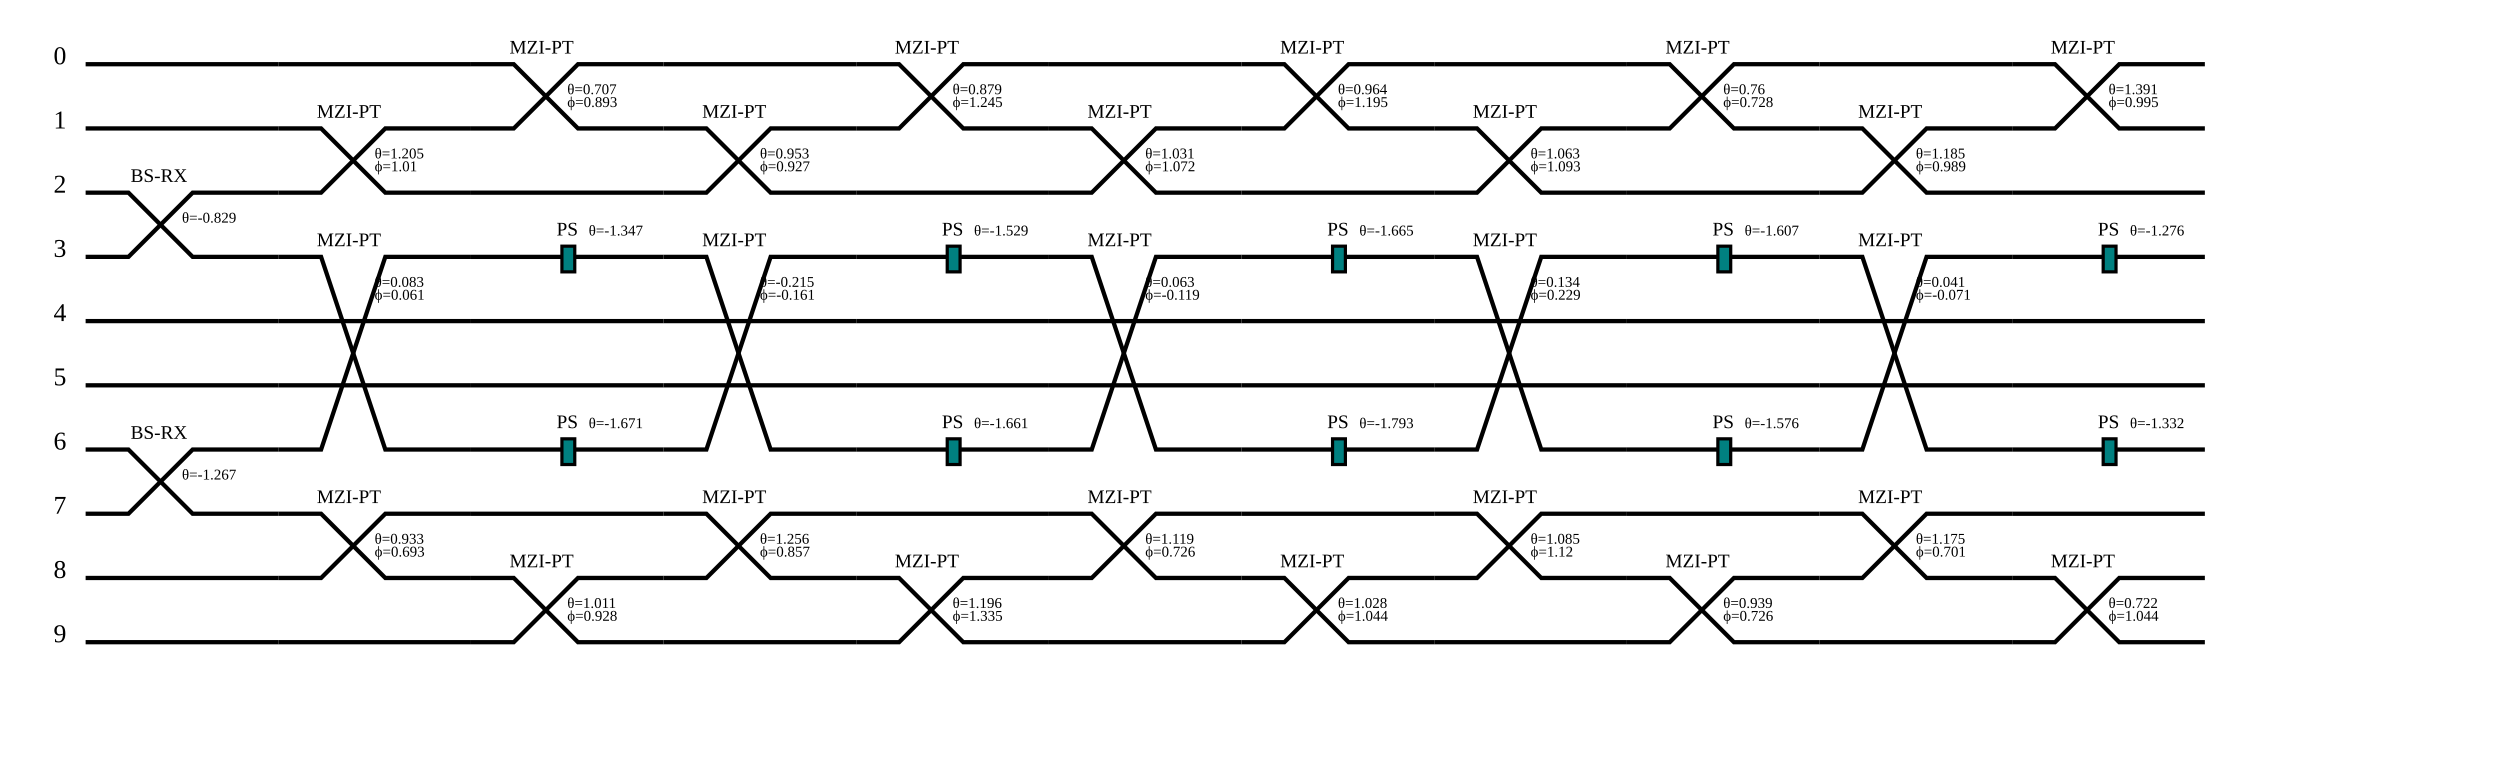
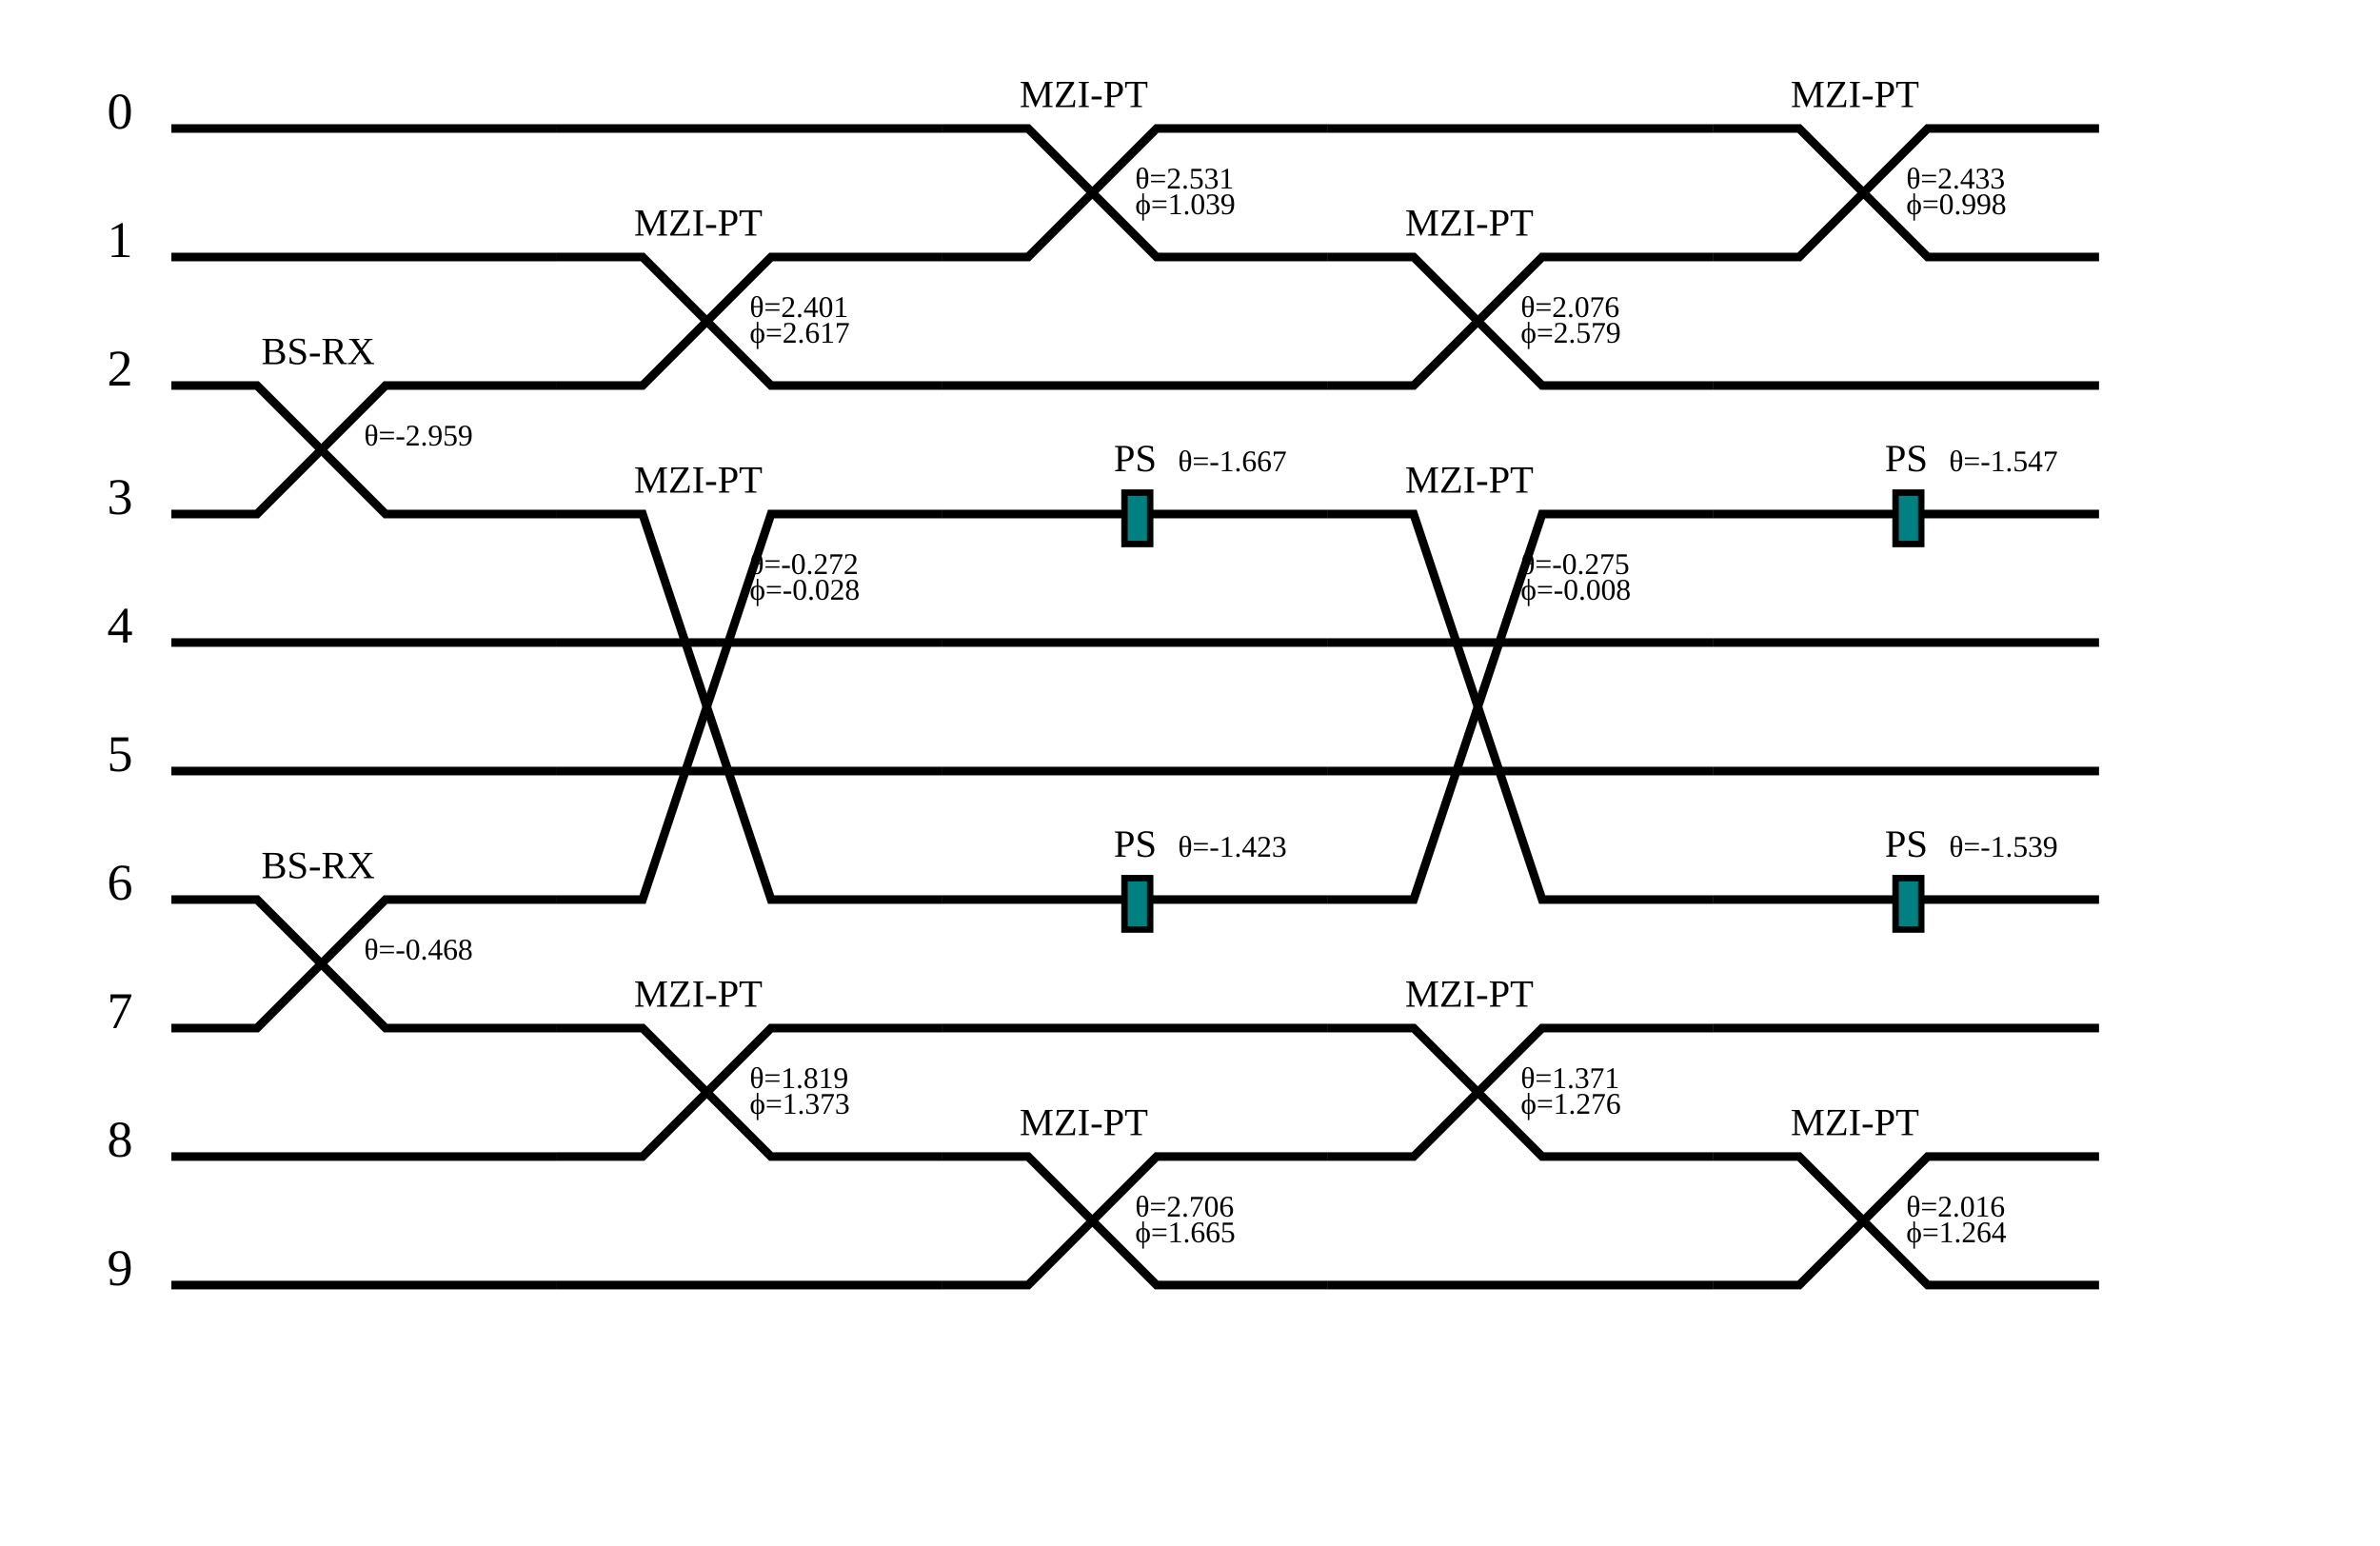
- <svg xmlns="http://www.w3.org/2000/svg" baseProfile="full" height="9.545cm" version="1.1" width="30.9cm">
+ <svg xmlns="http://www.w3.org/2000/svg" baseProfile="full" height="9.545cm" version="1.1" width="14.7cm">
  <defs />
  <polyline fill="none" points="40,90 60,90 90,120 130,120" stroke="black" stroke-width="2" />
  <polyline fill="none" points="40,120 60,120 90,90 130,90" stroke="black" stroke-width="2" />
  <text font-size="9" x="61" y="85">BS-RX</text>
-   <text font-size="7" x="85" y="104">θ=-0.829</text>
+   <text font-size="7" x="85" y="104">θ=-2.959</text>
  <polyline fill="none" points="40,210 60,210 90,240 130,240" stroke="black" stroke-width="2" />
  <polyline fill="none" points="40,240 60,240 90,210 130,210" stroke="black" stroke-width="2" />
  <text font-size="9" x="61" y="205">BS-RX</text>
-   <text font-size="7" x="85" y="224">θ=-1.267</text>
+   <text font-size="7" x="85" y="224">θ=-0.468</text>
  <polyline fill="none" points="130,120 150,120 180,210 220,210" stroke="black" stroke-width="2" />
  <polyline fill="none" points="130,210 150,210 180,120 220,120" stroke="black" stroke-width="2" />
  <text font-size="9" x="148" y="115">MZI-PT</text>
-   <text font-size="7" x="175" y="134">θ=0.083</text>
-   <text font-size="7" x="175" y="140">ϕ=0.061</text>
+   <text font-size="7" x="175" y="134">θ=-0.272</text>
+   <text font-size="7" x="175" y="140">ϕ=-0.028</text>
  <polyline fill="none" points="220,120 310,120" stroke="black" stroke-width="2" />
  <rect fill="teal" height="12" rx="0" ry="0" stroke="black" stroke-width="1.5" width="6" x="262.5" y="115" />
  <text font-size="9" x="260" y="110">PS</text>
-   <text font-size="7" x="275" y="110">θ=-1.347</text>
+   <text font-size="7" x="275" y="110">θ=-1.667</text>
  <polyline fill="none" points="220,210 310,210" stroke="black" stroke-width="2" />
  <rect fill="teal" height="12" rx="0" ry="0" stroke="black" stroke-width="1.5" width="6" x="262.5" y="205" />
  <text font-size="9" x="260" y="200">PS</text>
-   <text font-size="7" x="275" y="200">θ=-1.671</text>
+   <text font-size="7" x="275" y="200">θ=-1.423</text>
  <polyline fill="none" points="130,60 150,60 180,90 220,90" stroke="black" stroke-width="2" />
  <polyline fill="none" points="130,90 150,90 180,60 220,60" stroke="black" stroke-width="2" />
  <text font-size="9" x="148" y="55">MZI-PT</text>
-   <text font-size="7" x="175" y="74">θ=1.205</text>
-   <text font-size="7" x="175" y="80">ϕ=1.01</text>
+   <text font-size="7" x="175" y="74">θ=2.401</text>
+   <text font-size="7" x="175" y="80">ϕ=2.617</text>
  <polyline fill="none" points="130,240 150,240 180,270 220,270" stroke="black" stroke-width="2" />
  <polyline fill="none" points="130,270 150,270 180,240 220,240" stroke="black" stroke-width="2" />
  <text font-size="9" x="148" y="235">MZI-PT</text>
-   <text font-size="7" x="175" y="254">θ=0.933</text>
-   <text font-size="7" x="175" y="260">ϕ=0.693</text>
+   <text font-size="7" x="175" y="254">θ=1.819</text>
+   <text font-size="7" x="175" y="260">ϕ=1.373</text>
  <polyline fill="none" points="220,30 240,30 270,60 310,60" stroke="black" stroke-width="2" />
  <polyline fill="none" points="220,60 240,60 270,30 310,30" stroke="black" stroke-width="2" />
  <text font-size="9" x="238" y="25">MZI-PT</text>
-   <text font-size="7" x="265" y="44">θ=0.707</text>
-   <text font-size="7" x="265" y="50">ϕ=0.893</text>
+   <text font-size="7" x="265" y="44">θ=2.531</text>
+   <text font-size="7" x="265" y="50">ϕ=1.039</text>
  <polyline fill="none" points="220,270 240,270 270,300 310,300" stroke="black" stroke-width="2" />
  <polyline fill="none" points="220,300 240,300 270,270 310,270" stroke="black" stroke-width="2" />
  <text font-size="9" x="238" y="265">MZI-PT</text>
-   <text font-size="7" x="265" y="284">θ=1.011</text>
-   <text font-size="7" x="265" y="290">ϕ=0.928</text>
+   <text font-size="7" x="265" y="284">θ=2.706</text>
+   <text font-size="7" x="265" y="290">ϕ=1.665</text>
  <polyline fill="none" points="310,120 330,120 360,210 400,210" stroke="black" stroke-width="2" />
  <polyline fill="none" points="310,210 330,210 360,120 400,120" stroke="black" stroke-width="2" />
  <text font-size="9" x="328" y="115">MZI-PT</text>
-   <text font-size="7" x="355" y="134">θ=-0.215</text>
-   <text font-size="7" x="355" y="140">ϕ=-0.161</text>
+   <text font-size="7" x="355" y="134">θ=-0.275</text>
+   <text font-size="7" x="355" y="140">ϕ=-0.008</text>
  <polyline fill="none" points="400,120 490,120" stroke="black" stroke-width="2" />
  <rect fill="teal" height="12" rx="0" ry="0" stroke="black" stroke-width="1.5" width="6" x="442.5" y="115" />
  <text font-size="9" x="440" y="110">PS</text>
-   <text font-size="7" x="455" y="110">θ=-1.529</text>
+   <text font-size="7" x="455" y="110">θ=-1.547</text>
  <polyline fill="none" points="400,210 490,210" stroke="black" stroke-width="2" />
  <rect fill="teal" height="12" rx="0" ry="0" stroke="black" stroke-width="1.5" width="6" x="442.5" y="205" />
  <text font-size="9" x="440" y="200">PS</text>
-   <text font-size="7" x="455" y="200">θ=-1.661</text>
+   <text font-size="7" x="455" y="200">θ=-1.539</text>
  <polyline fill="none" points="310,60 330,60 360,90 400,90" stroke="black" stroke-width="2" />
  <polyline fill="none" points="310,90 330,90 360,60 400,60" stroke="black" stroke-width="2" />
  <text font-size="9" x="328" y="55">MZI-PT</text>
-   <text font-size="7" x="355" y="74">θ=0.953</text>
-   <text font-size="7" x="355" y="80">ϕ=0.927</text>
+   <text font-size="7" x="355" y="74">θ=2.076</text>
+   <text font-size="7" x="355" y="80">ϕ=2.579</text>
  <polyline fill="none" points="310,240 330,240 360,270 400,270" stroke="black" stroke-width="2" />
  <polyline fill="none" points="310,270 330,270 360,240 400,240" stroke="black" stroke-width="2" />
  <text font-size="9" x="328" y="235">MZI-PT</text>
-   <text font-size="7" x="355" y="254">θ=1.256</text>
-   <text font-size="7" x="355" y="260">ϕ=0.857</text>
+   <text font-size="7" x="355" y="254">θ=1.371</text>
+   <text font-size="7" x="355" y="260">ϕ=1.276</text>
  <polyline fill="none" points="400,30 420,30 450,60 490,60" stroke="black" stroke-width="2" />
  <polyline fill="none" points="400,60 420,60 450,30 490,30" stroke="black" stroke-width="2" />
  <text font-size="9" x="418" y="25">MZI-PT</text>
-   <text font-size="7" x="445" y="44">θ=0.879</text>
-   <text font-size="7" x="445" y="50">ϕ=1.245</text>
+   <text font-size="7" x="445" y="44">θ=2.433</text>
+   <text font-size="7" x="445" y="50">ϕ=0.998</text>
  <polyline fill="none" points="400,270 420,270 450,300 490,300" stroke="black" stroke-width="2" />
  <polyline fill="none" points="400,300 420,300 450,270 490,270" stroke="black" stroke-width="2" />
  <text font-size="9" x="418" y="265">MZI-PT</text>
-   <text font-size="7" x="445" y="284">θ=1.196</text>
-   <text font-size="7" x="445" y="290">ϕ=1.335</text>
-   <polyline fill="none" points="490,120 510,120 540,210 580,210" stroke="black" stroke-width="2" />
-   <polyline fill="none" points="490,210 510,210 540,120 580,120" stroke="black" stroke-width="2" />
-   <text font-size="9" x="508" y="115">MZI-PT</text>
-   <text font-size="7" x="535" y="134">θ=0.063</text>
-   <text font-size="7" x="535" y="140">ϕ=-0.119</text>
-   <polyline fill="none" points="580,120 670,120" stroke="black" stroke-width="2" />
-   <rect fill="teal" height="12" rx="0" ry="0" stroke="black" stroke-width="1.5" width="6" x="622.5" y="115" />
-   <text font-size="9" x="620" y="110">PS</text>
-   <text font-size="7" x="635" y="110">θ=-1.665</text>
-   <polyline fill="none" points="580,210 670,210" stroke="black" stroke-width="2" />
-   <rect fill="teal" height="12" rx="0" ry="0" stroke="black" stroke-width="1.5" width="6" x="622.5" y="205" />
-   <text font-size="9" x="620" y="200">PS</text>
-   <text font-size="7" x="635" y="200">θ=-1.793</text>
-   <polyline fill="none" points="490,60 510,60 540,90 580,90" stroke="black" stroke-width="2" />
-   <polyline fill="none" points="490,90 510,90 540,60 580,60" stroke="black" stroke-width="2" />
-   <text font-size="9" x="508" y="55">MZI-PT</text>
-   <text font-size="7" x="535" y="74">θ=1.031</text>
-   <text font-size="7" x="535" y="80">ϕ=1.072</text>
-   <polyline fill="none" points="490,240 510,240 540,270 580,270" stroke="black" stroke-width="2" />
-   <polyline fill="none" points="490,270 510,270 540,240 580,240" stroke="black" stroke-width="2" />
-   <text font-size="9" x="508" y="235">MZI-PT</text>
-   <text font-size="7" x="535" y="254">θ=1.119</text>
-   <text font-size="7" x="535" y="260">ϕ=0.726</text>
-   <polyline fill="none" points="580,30 600,30 630,60 670,60" stroke="black" stroke-width="2" />
-   <polyline fill="none" points="580,60 600,60 630,30 670,30" stroke="black" stroke-width="2" />
-   <text font-size="9" x="598" y="25">MZI-PT</text>
-   <text font-size="7" x="625" y="44">θ=0.964</text>
-   <text font-size="7" x="625" y="50">ϕ=1.195</text>
-   <polyline fill="none" points="580,270 600,270 630,300 670,300" stroke="black" stroke-width="2" />
-   <polyline fill="none" points="580,300 600,300 630,270 670,270" stroke="black" stroke-width="2" />
-   <text font-size="9" x="598" y="265">MZI-PT</text>
-   <text font-size="7" x="625" y="284">θ=1.028</text>
-   <text font-size="7" x="625" y="290">ϕ=1.044</text>
-   <polyline fill="none" points="670,120 690,120 720,210 760,210" stroke="black" stroke-width="2" />
-   <polyline fill="none" points="670,210 690,210 720,120 760,120" stroke="black" stroke-width="2" />
-   <text font-size="9" x="688" y="115">MZI-PT</text>
-   <text font-size="7" x="715" y="134">θ=0.134</text>
-   <text font-size="7" x="715" y="140">ϕ=0.229</text>
-   <polyline fill="none" points="760,120 850,120" stroke="black" stroke-width="2" />
-   <rect fill="teal" height="12" rx="0" ry="0" stroke="black" stroke-width="1.5" width="6" x="802.5" y="115" />
-   <text font-size="9" x="800" y="110">PS</text>
-   <text font-size="7" x="815" y="110">θ=-1.607</text>
-   <polyline fill="none" points="760,210 850,210" stroke="black" stroke-width="2" />
-   <rect fill="teal" height="12" rx="0" ry="0" stroke="black" stroke-width="1.5" width="6" x="802.5" y="205" />
-   <text font-size="9" x="800" y="200">PS</text>
-   <text font-size="7" x="815" y="200">θ=-1.576</text>
-   <polyline fill="none" points="670,60 690,60 720,90 760,90" stroke="black" stroke-width="2" />
-   <polyline fill="none" points="670,90 690,90 720,60 760,60" stroke="black" stroke-width="2" />
-   <text font-size="9" x="688" y="55">MZI-PT</text>
-   <text font-size="7" x="715" y="74">θ=1.063</text>
-   <text font-size="7" x="715" y="80">ϕ=1.093</text>
-   <polyline fill="none" points="670,240 690,240 720,270 760,270" stroke="black" stroke-width="2" />
-   <polyline fill="none" points="670,270 690,270 720,240 760,240" stroke="black" stroke-width="2" />
-   <text font-size="9" x="688" y="235">MZI-PT</text>
-   <text font-size="7" x="715" y="254">θ=1.085</text>
-   <text font-size="7" x="715" y="260">ϕ=1.12</text>
-   <polyline fill="none" points="760,30 780,30 810,60 850,60" stroke="black" stroke-width="2" />
-   <polyline fill="none" points="760,60 780,60 810,30 850,30" stroke="black" stroke-width="2" />
-   <text font-size="9" x="778" y="25">MZI-PT</text>
-   <text font-size="7" x="805" y="44">θ=0.76</text>
-   <text font-size="7" x="805" y="50">ϕ=0.728</text>
-   <polyline fill="none" points="760,270 780,270 810,300 850,300" stroke="black" stroke-width="2" />
-   <polyline fill="none" points="760,300 780,300 810,270 850,270" stroke="black" stroke-width="2" />
-   <text font-size="9" x="778" y="265">MZI-PT</text>
-   <text font-size="7" x="805" y="284">θ=0.939</text>
-   <text font-size="7" x="805" y="290">ϕ=0.726</text>
-   <polyline fill="none" points="850,120 870,120 900,210 940,210" stroke="black" stroke-width="2" />
-   <polyline fill="none" points="850,210 870,210 900,120 940,120" stroke="black" stroke-width="2" />
-   <text font-size="9" x="868" y="115">MZI-PT</text>
-   <text font-size="7" x="895" y="134">θ=0.041</text>
-   <text font-size="7" x="895" y="140">ϕ=-0.071</text>
-   <polyline fill="none" points="940,120 1030,120" stroke="black" stroke-width="2" />
-   <rect fill="teal" height="12" rx="0" ry="0" stroke="black" stroke-width="1.5" width="6" x="982.5" y="115" />
-   <text font-size="9" x="980" y="110">PS</text>
-   <text font-size="7" x="995" y="110">θ=-1.276</text>
-   <polyline fill="none" points="940,210 1030,210" stroke="black" stroke-width="2" />
-   <rect fill="teal" height="12" rx="0" ry="0" stroke="black" stroke-width="1.5" width="6" x="982.5" y="205" />
-   <text font-size="9" x="980" y="200">PS</text>
-   <text font-size="7" x="995" y="200">θ=-1.332</text>
-   <polyline fill="none" points="850,60 870,60 900,90 940,90" stroke="black" stroke-width="2" />
-   <polyline fill="none" points="850,90 870,90 900,60 940,60" stroke="black" stroke-width="2" />
-   <text font-size="9" x="868" y="55">MZI-PT</text>
-   <text font-size="7" x="895" y="74">θ=1.185</text>
-   <text font-size="7" x="895" y="80">ϕ=0.989</text>
-   <polyline fill="none" points="850,240 870,240 900,270 940,270" stroke="black" stroke-width="2" />
-   <polyline fill="none" points="850,270 870,270 900,240 940,240" stroke="black" stroke-width="2" />
-   <text font-size="9" x="868" y="235">MZI-PT</text>
-   <text font-size="7" x="895" y="254">θ=1.175</text>
-   <text font-size="7" x="895" y="260">ϕ=0.701</text>
-   <polyline fill="none" points="940,30 960,30 990,60 1030,60" stroke="black" stroke-width="2" />
-   <polyline fill="none" points="940,60 960,60 990,30 1030,30" stroke="black" stroke-width="2" />
-   <text font-size="9" x="958" y="25">MZI-PT</text>
-   <text font-size="7" x="985" y="44">θ=1.391</text>
-   <text font-size="7" x="985" y="50">ϕ=0.995</text>
-   <polyline fill="none" points="940,270 960,270 990,300 1030,300" stroke="black" stroke-width="2" />
-   <polyline fill="none" points="940,300 960,300 990,270 1030,270" stroke="black" stroke-width="2" />
-   <text font-size="9" x="958" y="265">MZI-PT</text>
-   <text font-size="7" x="985" y="284">θ=0.722</text>
-   <text font-size="7" x="985" y="290">ϕ=1.044</text>
+   <text font-size="7" x="445" y="284">θ=2.016</text>
+   <text font-size="7" x="445" y="290">ϕ=1.264</text>
  <polyline fill="none" points="40,30 130,30" stroke="black" stroke-width="2" />
  <polyline fill="none" points="40,60 130,60" stroke="black" stroke-width="2" />
  <polyline fill="none" points="40,150 130,150" stroke="black" stroke-width="2" />
  <polyline fill="none" points="40,180 130,180" stroke="black" stroke-width="2" />
  <polyline fill="none" points="40,270 130,270" stroke="black" stroke-width="2" />
  <polyline fill="none" points="40,300 130,300" stroke="black" stroke-width="2" />
  <polyline fill="none" points="130,30 220,30" stroke="black" stroke-width="2" />
  <polyline fill="none" points="130,150 220,150" stroke="black" stroke-width="2" />
  <polyline fill="none" points="130,180 220,180" stroke="black" stroke-width="2" />
  <polyline fill="none" points="130,300 220,300" stroke="black" stroke-width="2" />
  <polyline fill="none" points="220,90 310,90" stroke="black" stroke-width="2" />
  <polyline fill="none" points="220,150 310,150" stroke="black" stroke-width="2" />
  <polyline fill="none" points="220,180 310,180" stroke="black" stroke-width="2" />
  <polyline fill="none" points="220,240 310,240" stroke="black" stroke-width="2" />
  <polyline fill="none" points="310,30 400,30" stroke="black" stroke-width="2" />
  <polyline fill="none" points="310,150 400,150" stroke="black" stroke-width="2" />
  <polyline fill="none" points="310,180 400,180" stroke="black" stroke-width="2" />
  <polyline fill="none" points="310,300 400,300" stroke="black" stroke-width="2" />
  <polyline fill="none" points="400,90 490,90" stroke="black" stroke-width="2" />
  <polyline fill="none" points="400,150 490,150" stroke="black" stroke-width="2" />
  <polyline fill="none" points="400,180 490,180" stroke="black" stroke-width="2" />
  <polyline fill="none" points="400,240 490,240" stroke="black" stroke-width="2" />
-   <polyline fill="none" points="490,30 580,30" stroke="black" stroke-width="2" />
-   <polyline fill="none" points="490,150 580,150" stroke="black" stroke-width="2" />
-   <polyline fill="none" points="490,180 580,180" stroke="black" stroke-width="2" />
-   <polyline fill="none" points="490,300 580,300" stroke="black" stroke-width="2" />
-   <polyline fill="none" points="580,90 670,90" stroke="black" stroke-width="2" />
-   <polyline fill="none" points="580,150 670,150" stroke="black" stroke-width="2" />
-   <polyline fill="none" points="580,180 670,180" stroke="black" stroke-width="2" />
-   <polyline fill="none" points="580,240 670,240" stroke="black" stroke-width="2" />
-   <polyline fill="none" points="670,30 760,30" stroke="black" stroke-width="2" />
-   <polyline fill="none" points="670,150 760,150" stroke="black" stroke-width="2" />
-   <polyline fill="none" points="670,180 760,180" stroke="black" stroke-width="2" />
-   <polyline fill="none" points="670,300 760,300" stroke="black" stroke-width="2" />
-   <polyline fill="none" points="760,90 850,90" stroke="black" stroke-width="2" />
-   <polyline fill="none" points="760,150 850,150" stroke="black" stroke-width="2" />
-   <polyline fill="none" points="760,180 850,180" stroke="black" stroke-width="2" />
-   <polyline fill="none" points="760,240 850,240" stroke="black" stroke-width="2" />
-   <polyline fill="none" points="850,30 940,30" stroke="black" stroke-width="2" />
-   <polyline fill="none" points="850,150 940,150" stroke="black" stroke-width="2" />
-   <polyline fill="none" points="850,180 940,180" stroke="black" stroke-width="2" />
-   <polyline fill="none" points="850,300 940,300" stroke="black" stroke-width="2" />
-   <polyline fill="none" points="940,90 1030,90" stroke="black" stroke-width="2" />
-   <polyline fill="none" points="940,150 1030,150" stroke="black" stroke-width="2" />
-   <polyline fill="none" points="940,180 1030,180" stroke="black" stroke-width="2" />
-   <polyline fill="none" points="940,240 1030,240" stroke="black" stroke-width="2" />
  <text font-size="12" x="25" y="30">0</text>
  <text font-size="12" x="25" y="60">1</text>
  <text font-size="12" x="25" y="90">2</text>
  <text font-size="12" x="25" y="120">3</text>
  <text font-size="12" x="25" y="150">4</text>
  <text font-size="12" x="25" y="180">5</text>
  <text font-size="12" x="25" y="210">6</text>
  <text font-size="12" x="25" y="240">7</text>
  <text font-size="12" x="25" y="270">8</text>
  <text font-size="12" x="25" y="300">9</text>
</svg>
